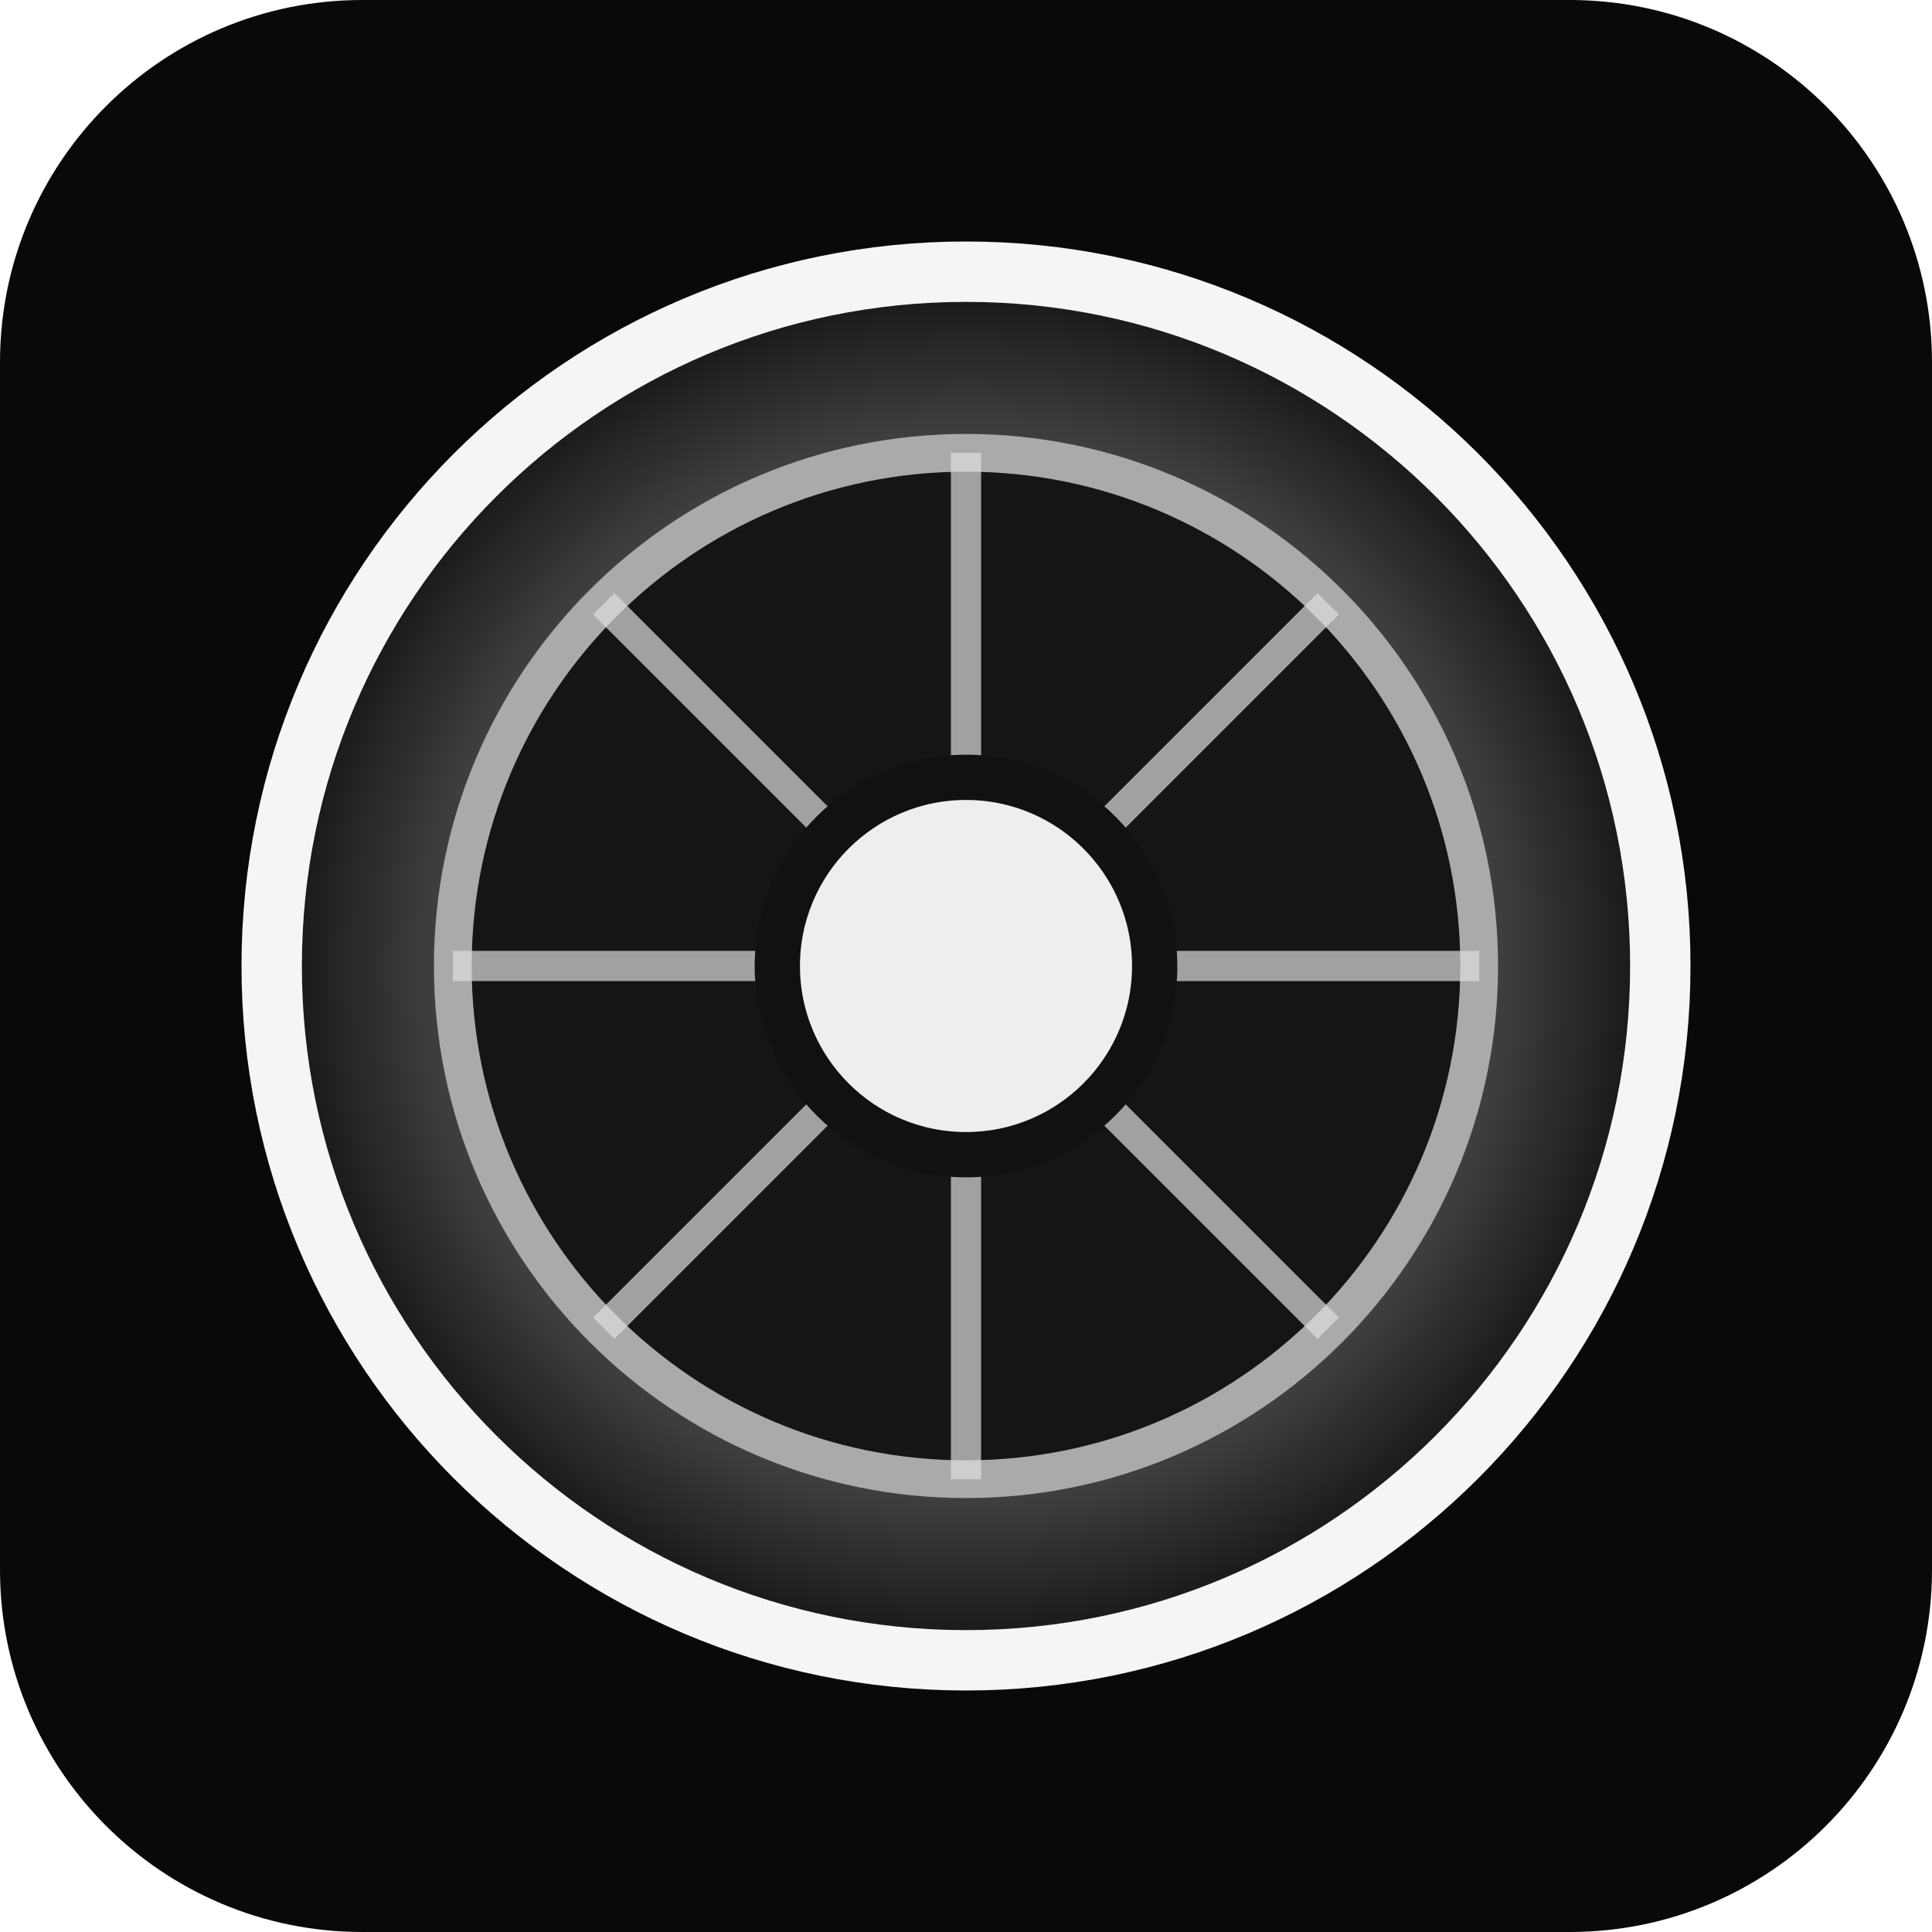
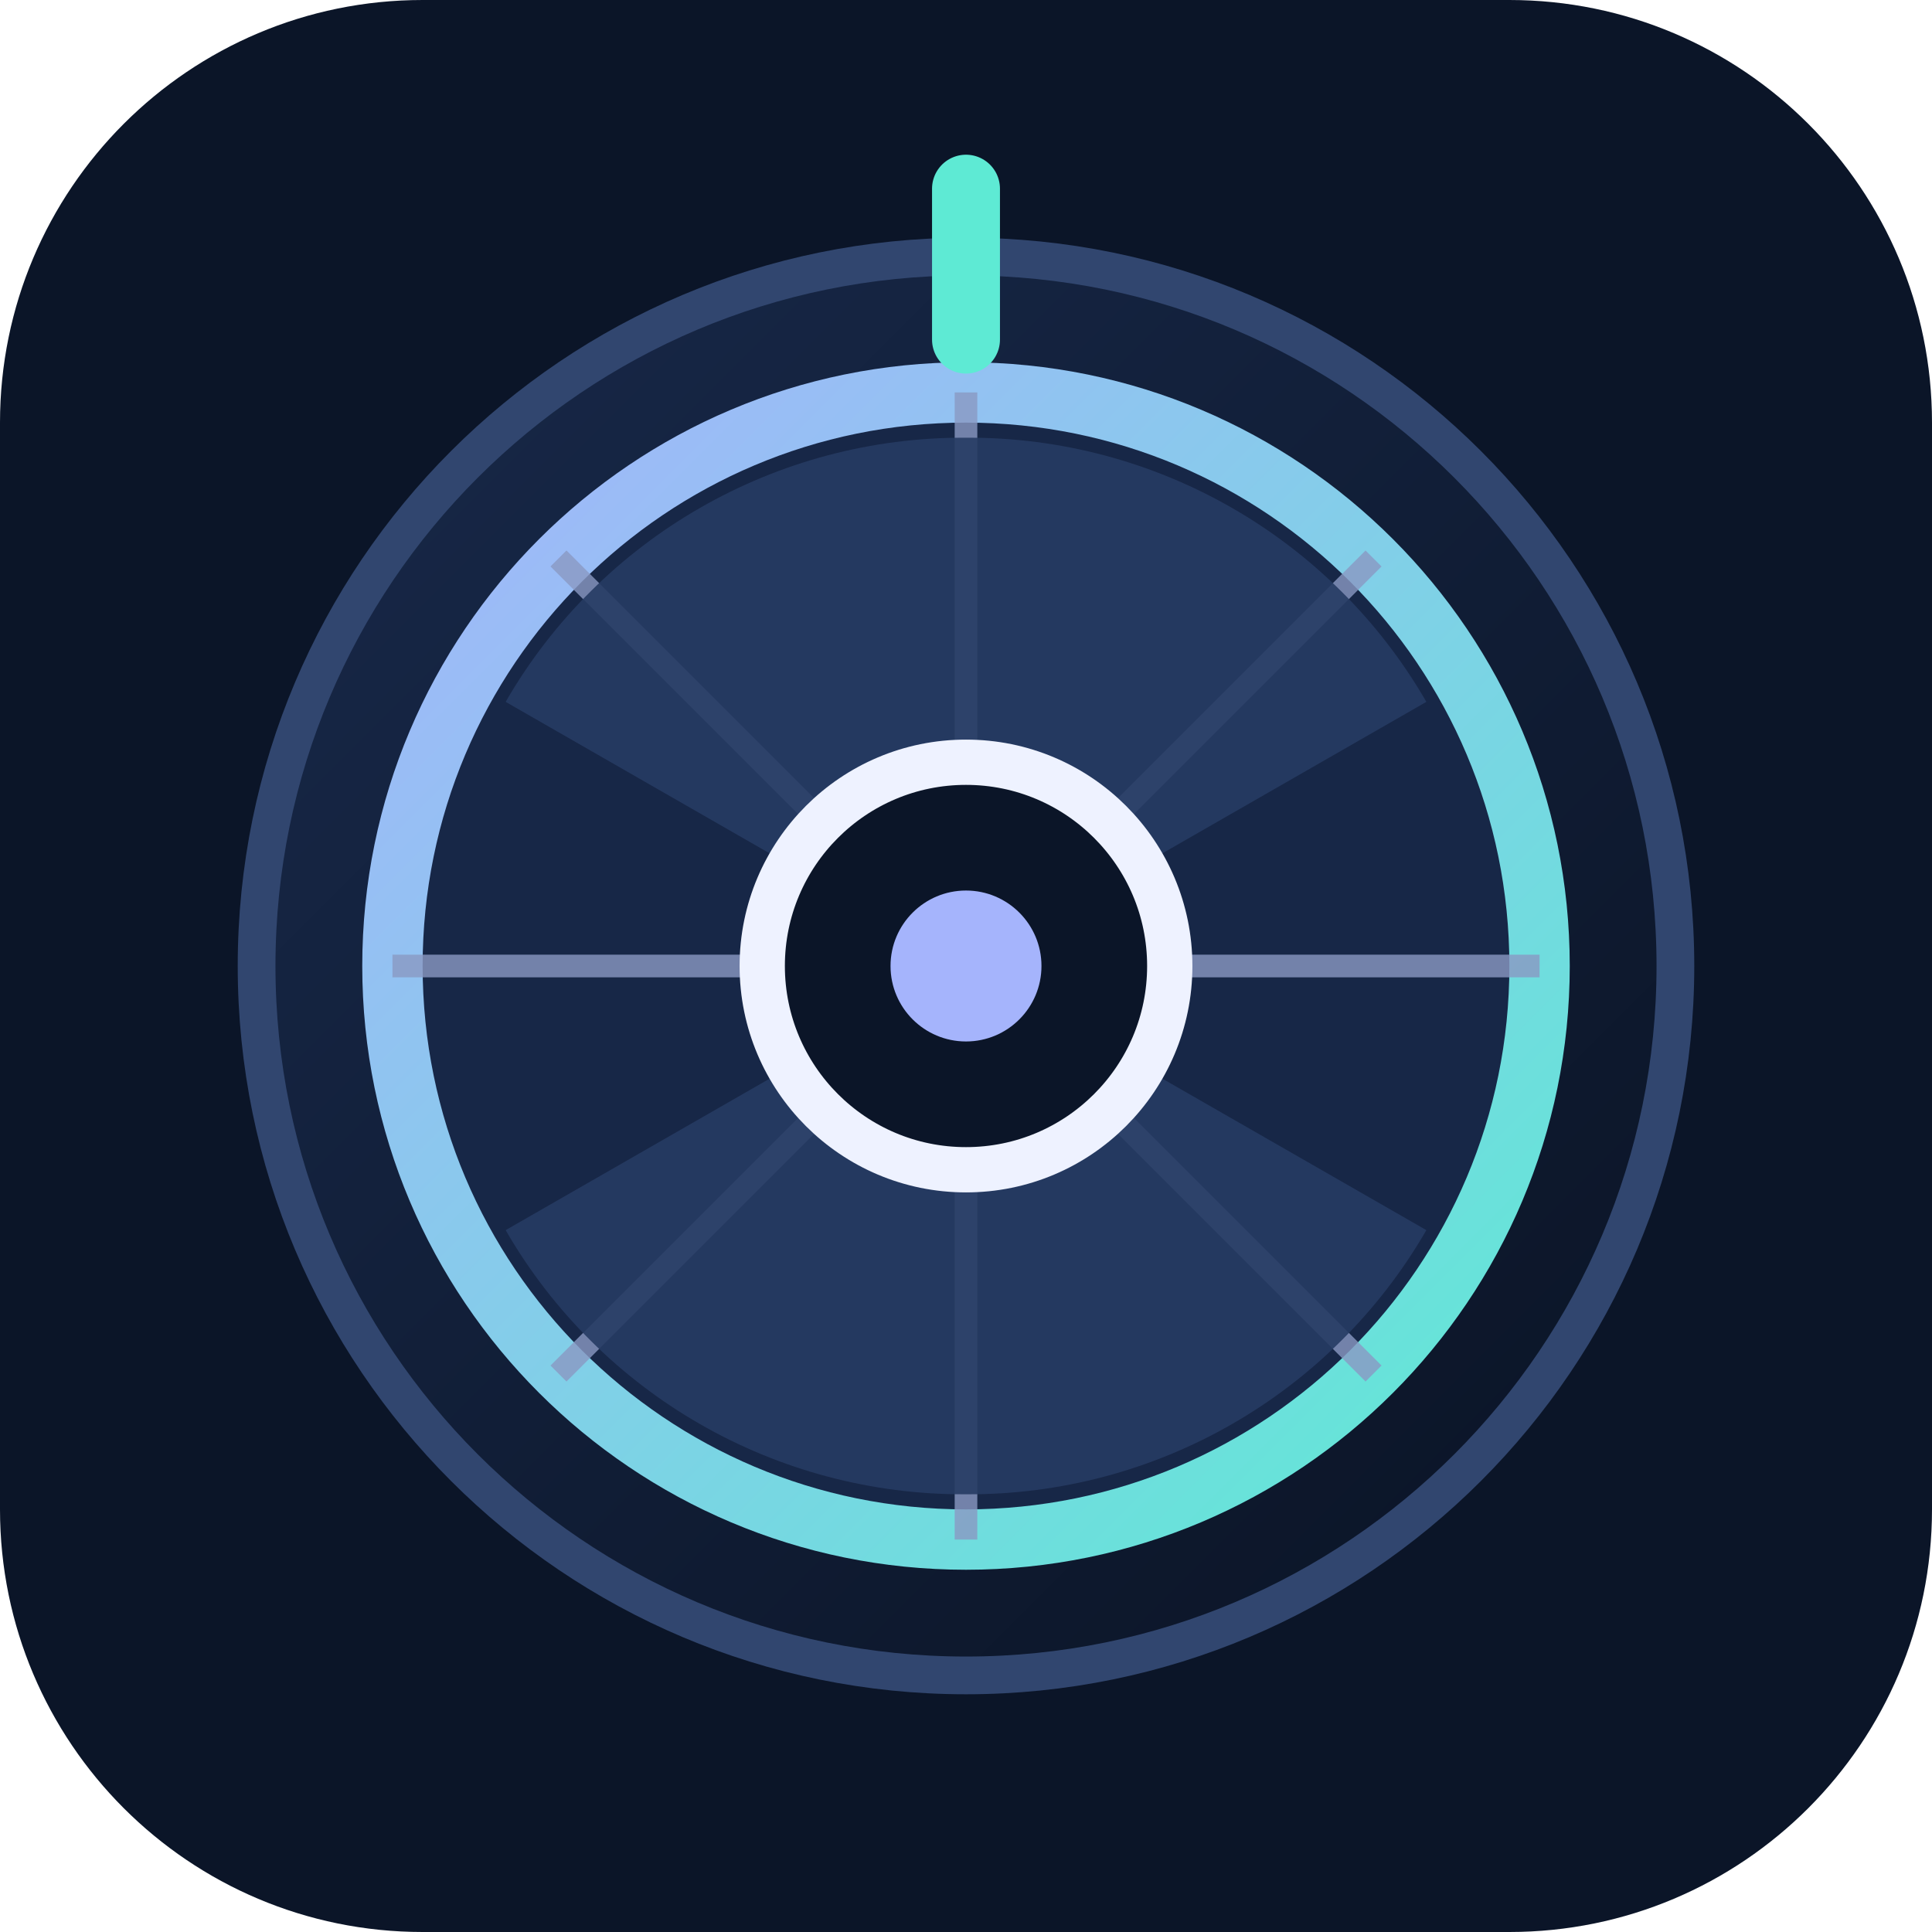
- <svg xmlns="http://www.w3.org/2000/svg" width="256" height="256" viewBox="0 0 256 256" role="img" aria-label="Roulette icon">
+ <svg xmlns="http://www.w3.org/2000/svg" viewBox="0 0 256 256" role="img" aria-label="Roulette icon">
  <defs>
-     <radialGradient id="r">
-       <stop stop-color="#eee" />
-       <stop offset=".55" stop-color="#666" />
-       <stop offset="1" stop-color="#111" />
-     </radialGradient>
+     <linearGradient id="wheel-bg" x1="0" y1="0" x2="1" y2="1">
+       <stop stop-color="#18294a" />
+       <stop offset="1" stop-color="#0a1324" />
+     </linearGradient>
+     <linearGradient id="wheel-ring" x1="0" y1="0" x2="1" y2="1">
+       <stop stop-color="#a5b4fc" />
+       <stop offset="1" stop-color="#5eead4" />
+     </linearGradient>
  </defs>
-   <rect width="256" height="256" rx="48" fill="#090909" />
-   <circle cx="128" cy="128" r="92" fill="url(#r)" stroke="#f5f5f5" stroke-width="8" />
-   <circle cx="128" cy="128" r="68" fill="#151515" stroke="#aaa" stroke-width="5" />
-   <path d="M128 60v136M60 128h136M80 80l96 96M176 80l-96 96" stroke="#ddd" stroke-width="4" opacity=".7" />
-   <circle cx="128" cy="128" r="25" fill="#eee" stroke="#111" stroke-width="6" />
+   <rect width="256" height="256" rx="56" fill="#0b1528" />
+   <circle cx="128" cy="128" r="94" fill="url(#wheel-bg)" stroke="#31466f" stroke-width="5" />
+   <circle cx="128" cy="128" r="76" fill="#172747" stroke="url(#wheel-ring)" stroke-width="8" />
+   <path d="M128 52v152M52 128h152M74 74l108 108M182 74L74 182" stroke="#8999c3" stroke-width="3" opacity=".8" />
+   <path d="M128 58a70 70 0 0 1 61 35l-61 35zM189 163a70 70 0 0 1-61 35v-70zM128 198a70 70 0 0 1-61-35l61-35zM67 93a70 70 0 0 1 61-35v70z" fill="#263b63" opacity=".9" />
+   <circle cx="128" cy="128" r="27" fill="#0b1528" stroke="#eef2ff" stroke-width="6" />
+   <circle cx="128" cy="128" r="10" fill="#a5b4fc" />
+   <path d="M128 25v20" stroke="#5eead4" stroke-width="9" stroke-linecap="round" />
</svg>
